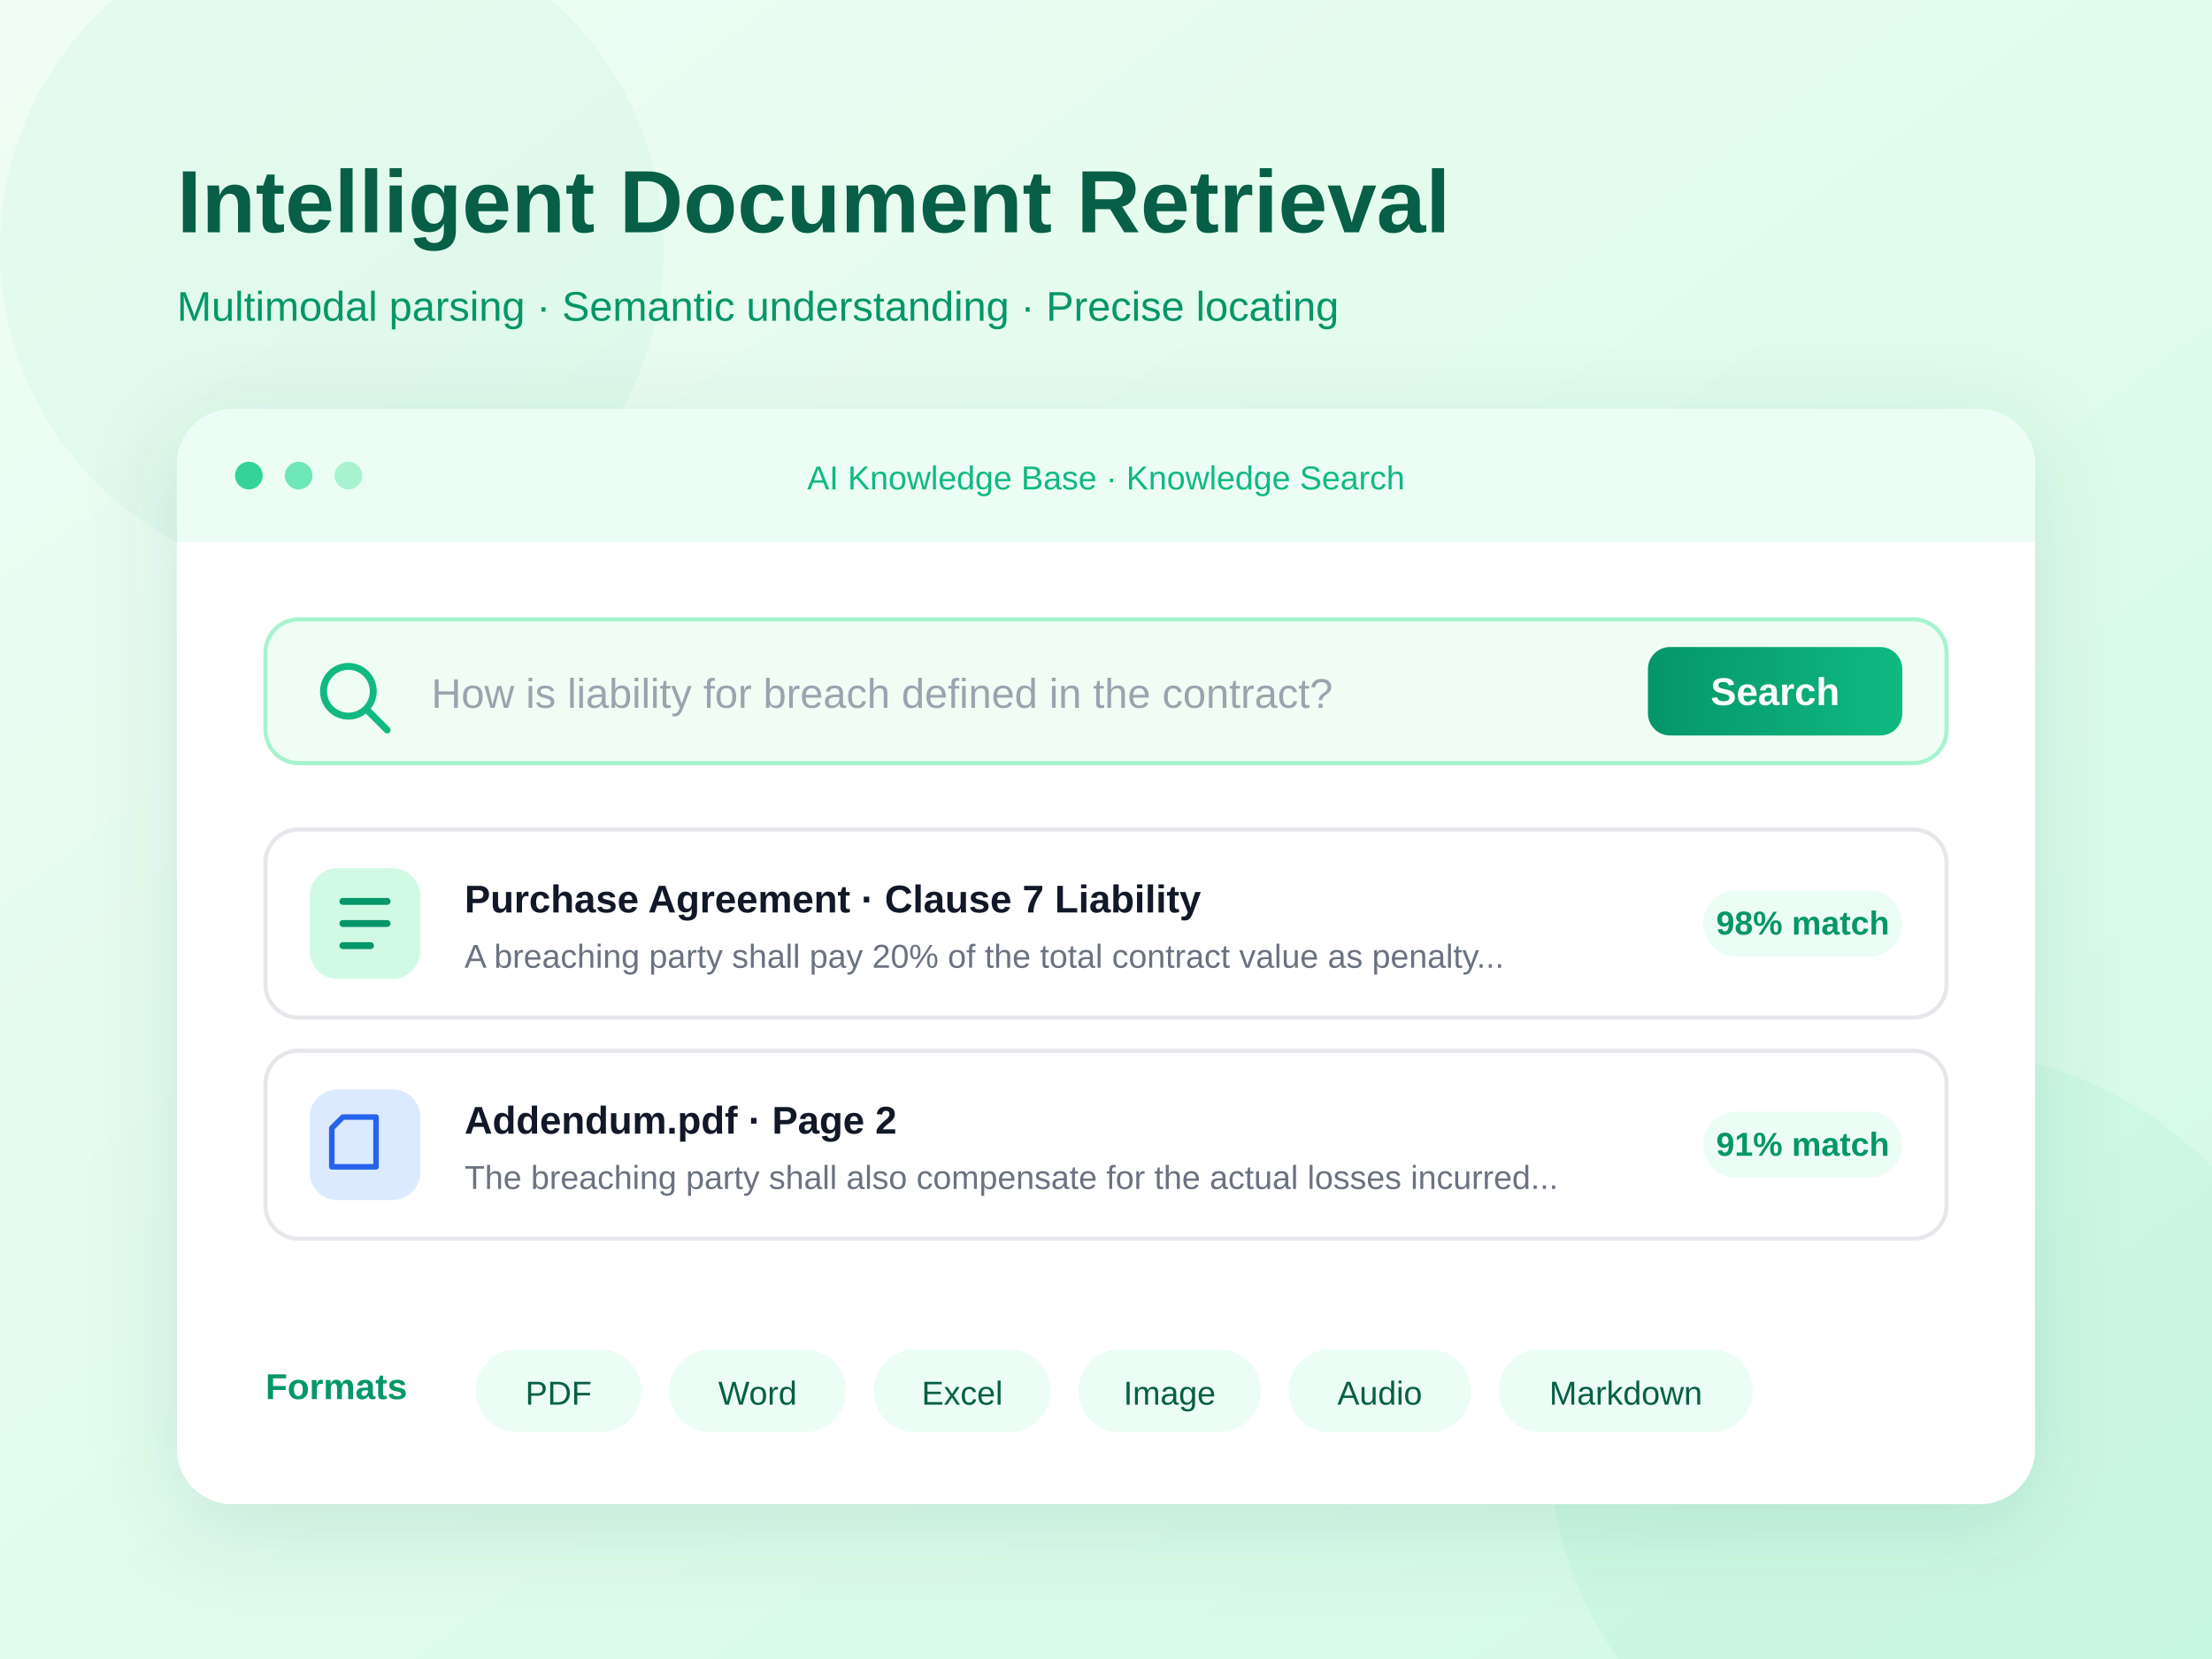
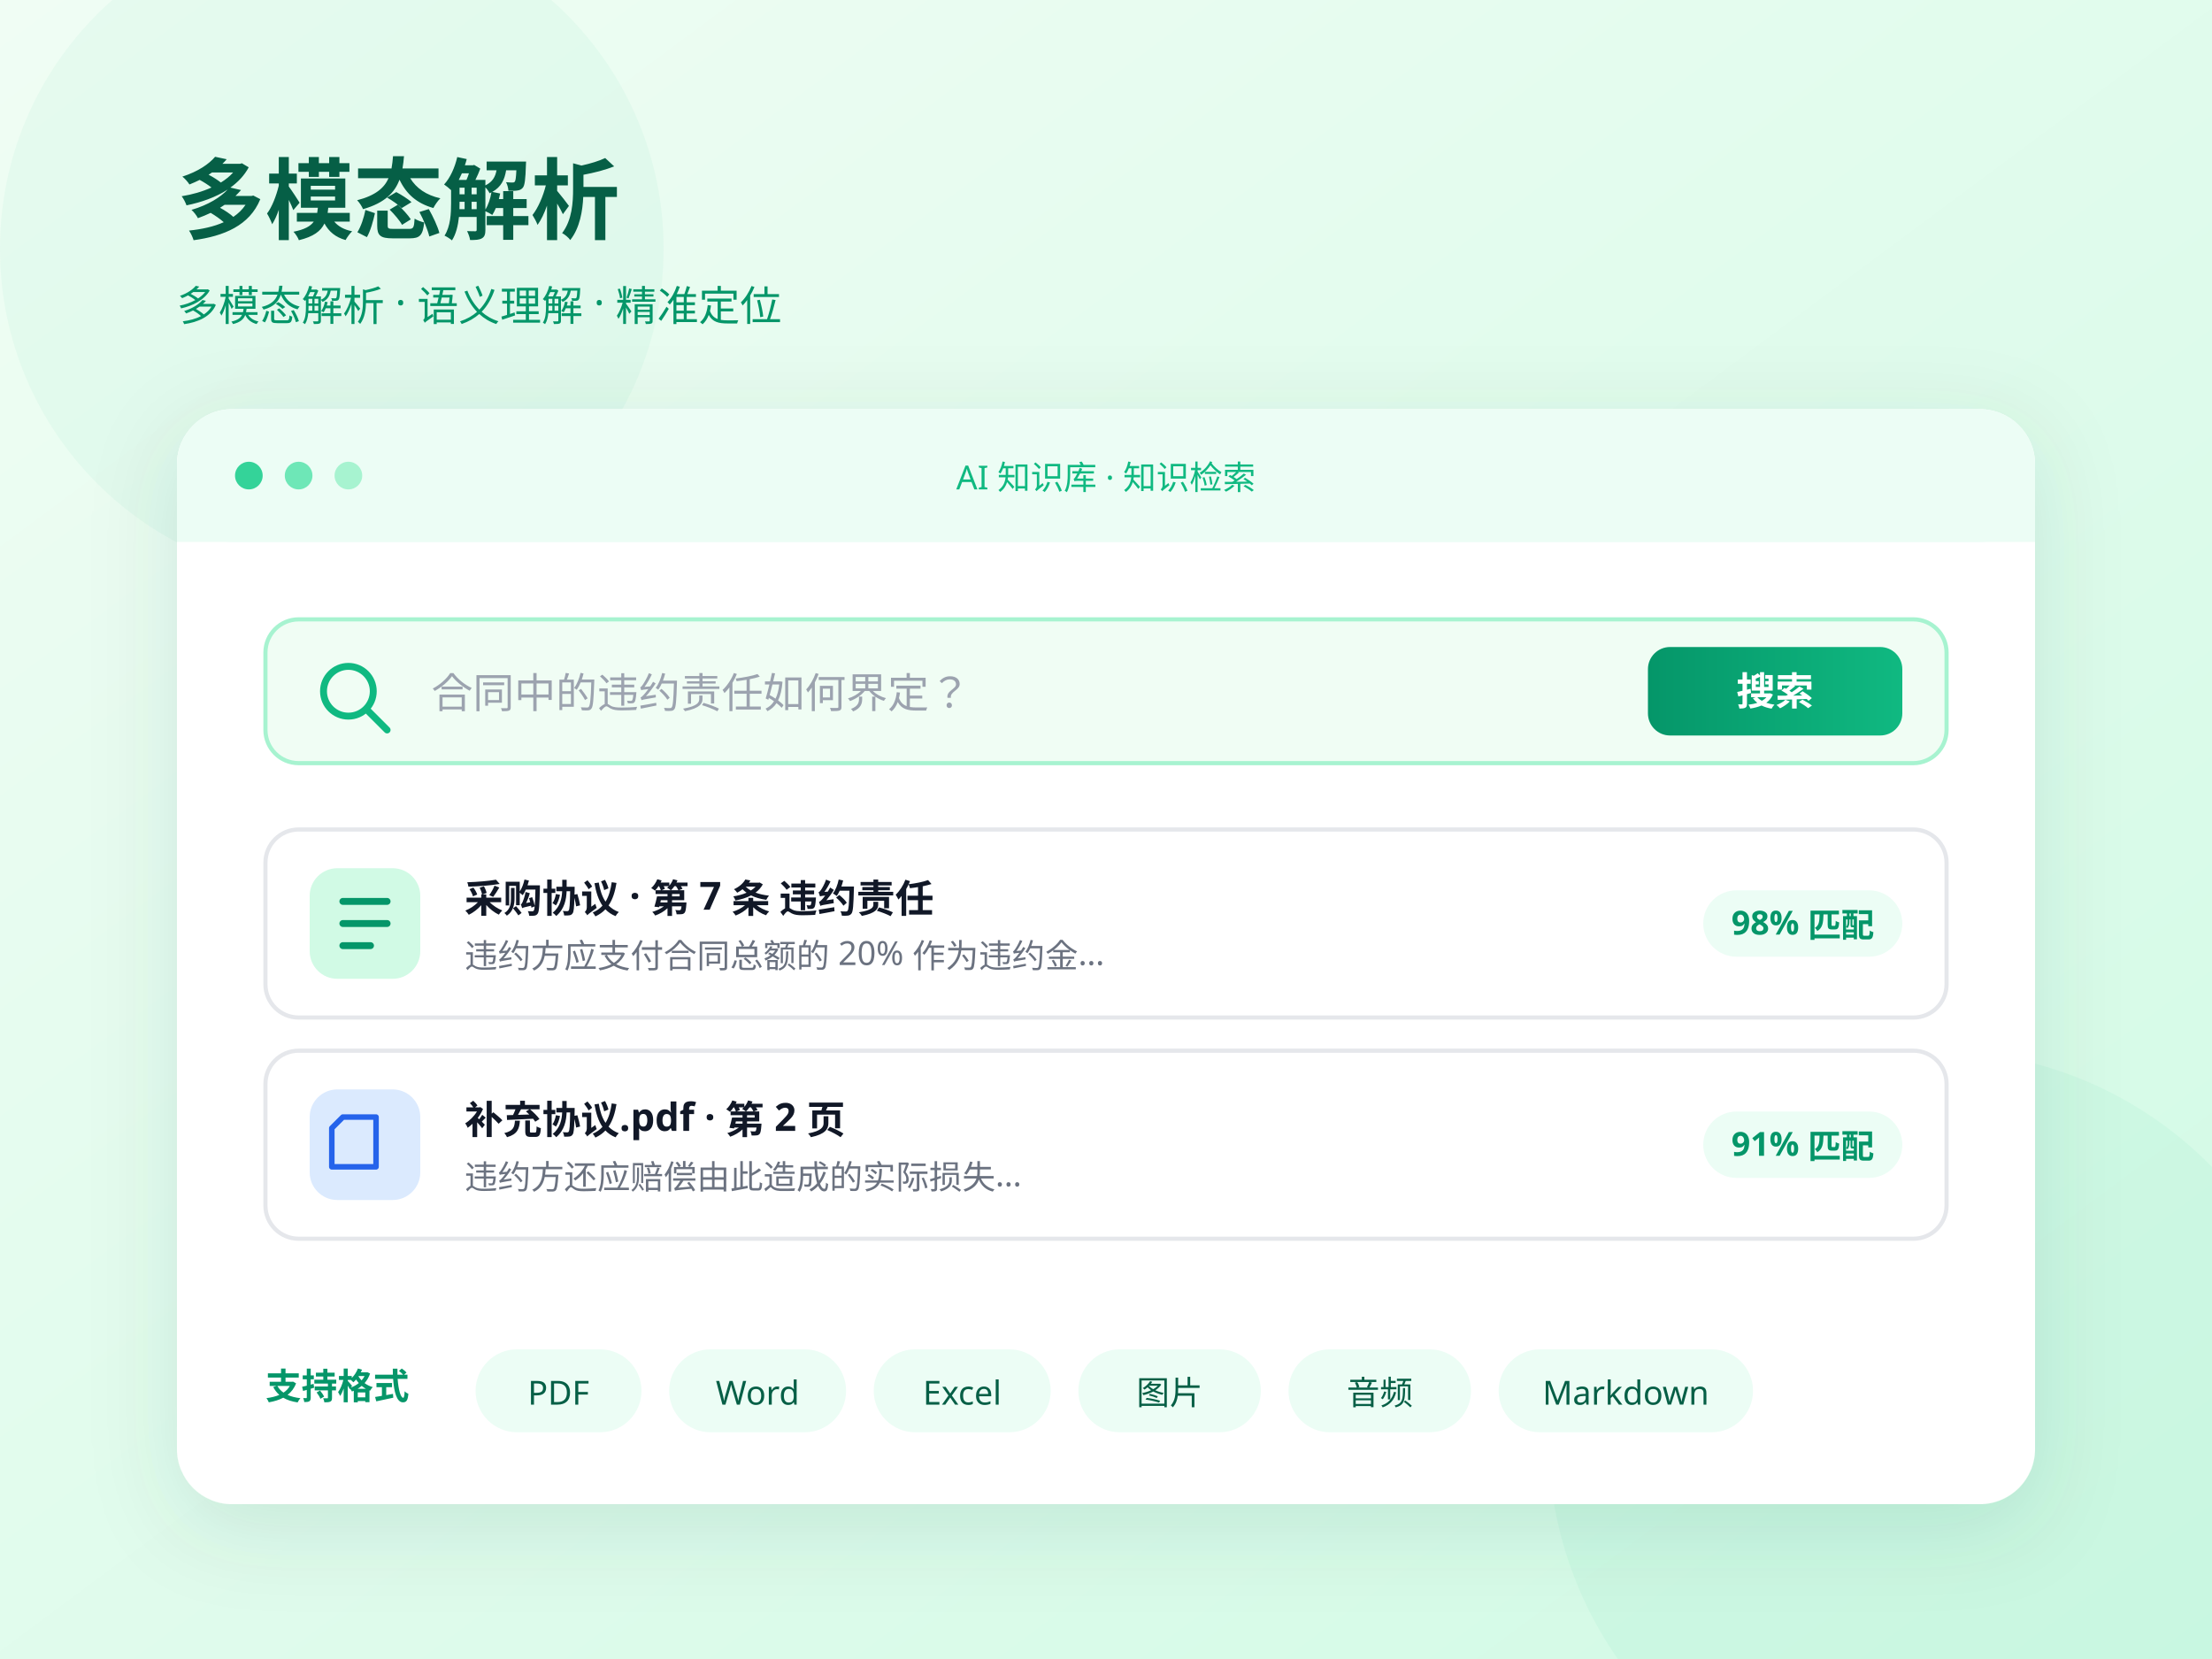
<svg xmlns="http://www.w3.org/2000/svg" viewBox="0 0 800 600">
  <defs>
    <linearGradient id="bg1" x1="0%" y1="0%" x2="100%" y2="100%">
      <stop offset="0%" stop-color="#F0FDF4" />
      <stop offset="100%" stop-color="#D1FAE5" />
    </linearGradient>
    <linearGradient id="brand1" x1="0%" y1="0%" x2="100%" y2="0%">
      <stop offset="0%" stop-color="#059669" />
      <stop offset="100%" stop-color="#10B981" />
    </linearGradient>
    <filter id="soft1" x="-20%" y="-20%" width="140%" height="140%">
      <feDropShadow dx="0" dy="8" stdDeviation="16" flood-color="#065F46" flood-opacity="0.12" />
    </filter>
  </defs>
  <rect width="800" height="600" fill="url(#bg1)" />
  <circle cx="120" cy="90" r="120" fill="#10B981" opacity="0.05" />
  <circle cx="700" cy="520" r="140" fill="#34D399" opacity="0.06" />
-   <text x="64" y="84" font-family="Arial, sans-serif" font-size="32" font-weight="700" fill="#065F46">Intelligent Document Retrieval</text>
-   <text x="64" y="116" font-family="Arial, sans-serif" font-size="15" fill="#059669">Multimodal parsing · Semantic understanding · Precise locating</text>
+   <text x="64" y="84" font-family="'PingFang SC','Microsoft YaHei','Hiragino Sans GB',sans-serif" font-size="32" font-weight="700" fill="#065F46">多模态解析</text>
+   <text x="64" y="116" font-family="'PingFang SC','Microsoft YaHei','Hiragino Sans GB',sans-serif" font-size="15" fill="#059669">多模态解析 · 语义理解 · 精准定位</text>
  <g filter="url(#soft1)">
    <rect x="64" y="148" width="672" height="396" rx="20" fill="#FFFFFF" />
  </g>
  <rect x="64" y="148" width="672" height="48" rx="20" fill="#ECFDF5" />
  <rect x="64" y="176" width="672" height="20" fill="#ECFDF5" />
  <circle cx="90" cy="172" r="5" fill="#34D399" />
  <circle cx="108" cy="172" r="5" fill="#6EE7B7" />
  <circle cx="126" cy="172" r="5" fill="#A7F3D0" />
-   <text x="400" y="177" font-family="Arial, sans-serif" font-size="12" fill="#10B981" text-anchor="middle">AI Knowledge Base · Knowledge Search</text>
+   <text x="400" y="177" font-family="'PingFang SC','Microsoft YaHei','Hiragino Sans GB',sans-serif" font-size="12" fill="#10B981" text-anchor="middle">AI 知识库 · 知识检索</text>
  <g transform="translate(96, 224)">
    <rect width="608" height="52" rx="12" fill="#F0FDF4" stroke="#A7F3D0" stroke-width="1.5" />
    <circle cx="30" cy="26" r="9" fill="none" stroke="#10B981" stroke-width="2.5" />
    <line x1="37" y1="33" x2="44" y2="40" stroke="#10B981" stroke-width="2.5" stroke-linecap="round" />
-     <text x="60" y="32" font-family="Arial, sans-serif" font-size="15" fill="#9CA3AF">How is liability for breach defined in the contract?</text>
+     <text x="60" y="32" font-family="'PingFang SC','Microsoft YaHei','Hiragino Sans GB',sans-serif" font-size="15" fill="#9CA3AF">合同中的违约责任如何界定？</text>
    <rect x="500" y="10" width="92" height="32" rx="8" fill="url(#brand1)" />
-     <text x="546" y="31" font-family="Arial, sans-serif" font-size="14" font-weight="600" fill="#FFFFFF" text-anchor="middle">Search</text>
+     <text x="546" y="31" font-family="'PingFang SC','Microsoft YaHei','Hiragino Sans GB',sans-serif" font-size="14" font-weight="600" fill="#FFFFFF" text-anchor="middle">搜索</text>
  </g>
  <g transform="translate(96, 300)">
    <rect width="608" height="68" rx="12" fill="#FFFFFF" stroke="#E5E7EB" stroke-width="1.5" />
    <rect x="16" y="14" width="40" height="40" rx="10" fill="#D1FAE5" />
    <path d="M28 26 H44 M28 34 H44 M28 42 H38" stroke="#059669" stroke-width="2.5" stroke-linecap="round" />
-     <text x="72" y="30" font-family="Arial, sans-serif" font-size="14" font-weight="600" fill="#111827">Purchase Agreement · Clause 7 Liability</text>
-     <text x="72" y="50" font-family="Arial, sans-serif" font-size="12" fill="#6B7280">A breaching party shall pay 20% of the total contract value as penalty...</text>
+     <text x="72" y="30" font-family="'PingFang SC','Microsoft YaHei','Hiragino Sans GB',sans-serif" font-size="14" font-weight="600" fill="#111827">采购协议 · 第 7 条 违约责任</text>
+     <text x="72" y="50" font-family="'PingFang SC','Microsoft YaHei','Hiragino Sans GB',sans-serif" font-size="12" fill="#6B7280">违约方应支付合同总额的 20% 作为违约金…</text>
    <rect x="520" y="22" width="72" height="24" rx="12" fill="#ECFDF5" />
-     <text x="556" y="38" font-family="Arial, sans-serif" font-size="12" font-weight="600" fill="#059669" text-anchor="middle">98% match</text>
+     <text x="556" y="38" font-family="'PingFang SC','Microsoft YaHei','Hiragino Sans GB',sans-serif" font-size="12" font-weight="600" fill="#059669" text-anchor="middle">98% 匹配</text>
  </g>
  <g transform="translate(96, 380)">
    <rect width="608" height="68" rx="12" fill="#FFFFFF" stroke="#E5E7EB" stroke-width="1.5" />
    <rect x="16" y="14" width="40" height="40" rx="10" fill="#DBEAFE" />
    <path d="M28 24 h12 v18 h-16 v-14 z" fill="none" stroke="#2563EB" stroke-width="2" stroke-linejoin="round" />
-     <text x="72" y="30" font-family="Arial, sans-serif" font-size="14" font-weight="600" fill="#111827">Addendum.pdf · Page 2</text>
-     <text x="72" y="50" font-family="Arial, sans-serif" font-size="12" fill="#6B7280">The breaching party shall also compensate for the actual losses incurred...</text>
+     <text x="72" y="30" font-family="'PingFang SC','Microsoft YaHei','Hiragino Sans GB',sans-serif" font-size="14" font-weight="600" fill="#111827">补充协议.pdf · 第 2 页</text>
+     <text x="72" y="50" font-family="'PingFang SC','Microsoft YaHei','Hiragino Sans GB',sans-serif" font-size="12" fill="#6B7280">违约方还应赔偿由此造成的实际损失…</text>
    <rect x="520" y="22" width="72" height="24" rx="12" fill="#ECFDF5" />
-     <text x="556" y="38" font-family="Arial, sans-serif" font-size="12" font-weight="600" fill="#059669" text-anchor="middle">91% match</text>
+     <text x="556" y="38" font-family="'PingFang SC','Microsoft YaHei','Hiragino Sans GB',sans-serif" font-size="12" font-weight="600" fill="#059669" text-anchor="middle">91% 匹配</text>
  </g>
  <g transform="translate(96, 472)">
-     <text x="0" y="34" font-family="Arial, sans-serif" font-size="13" font-weight="600" fill="#059669">Formats</text>
-     <g font-family="Arial, sans-serif" font-size="12" fill="#065F46" text-anchor="middle">
+     <text x="0" y="34" font-family="'PingFang SC','Microsoft YaHei','Hiragino Sans GB',sans-serif" font-size="13" font-weight="600" fill="#059669">支持格式</text>
+     <g font-family="'PingFang SC','Microsoft YaHei','Hiragino Sans GB',sans-serif" font-size="12" fill="#065F46" text-anchor="middle">
      <rect x="76" y="16" width="60" height="30" rx="15" fill="#ECFDF5" />
      <text x="106" y="36">PDF</text>
      <rect x="146" y="16" width="64" height="30" rx="15" fill="#ECFDF5" />
      <text x="178" y="36">Word</text>
      <rect x="220" y="16" width="64" height="30" rx="15" fill="#ECFDF5" />
      <text x="252" y="36">Excel</text>
      <rect x="294" y="16" width="66" height="30" rx="15" fill="#ECFDF5" />
-       <text x="327" y="36">Image</text>
+       <text x="327" y="36">图片</text>
      <rect x="370" y="16" width="66" height="30" rx="15" fill="#ECFDF5" />
-       <text x="403" y="36">Audio</text>
+       <text x="403" y="36">音频</text>
      <rect x="446" y="16" width="92" height="30" rx="15" fill="#ECFDF5" />
      <text x="492" y="36">Markdown</text>
    </g>
  </g>
</svg>
